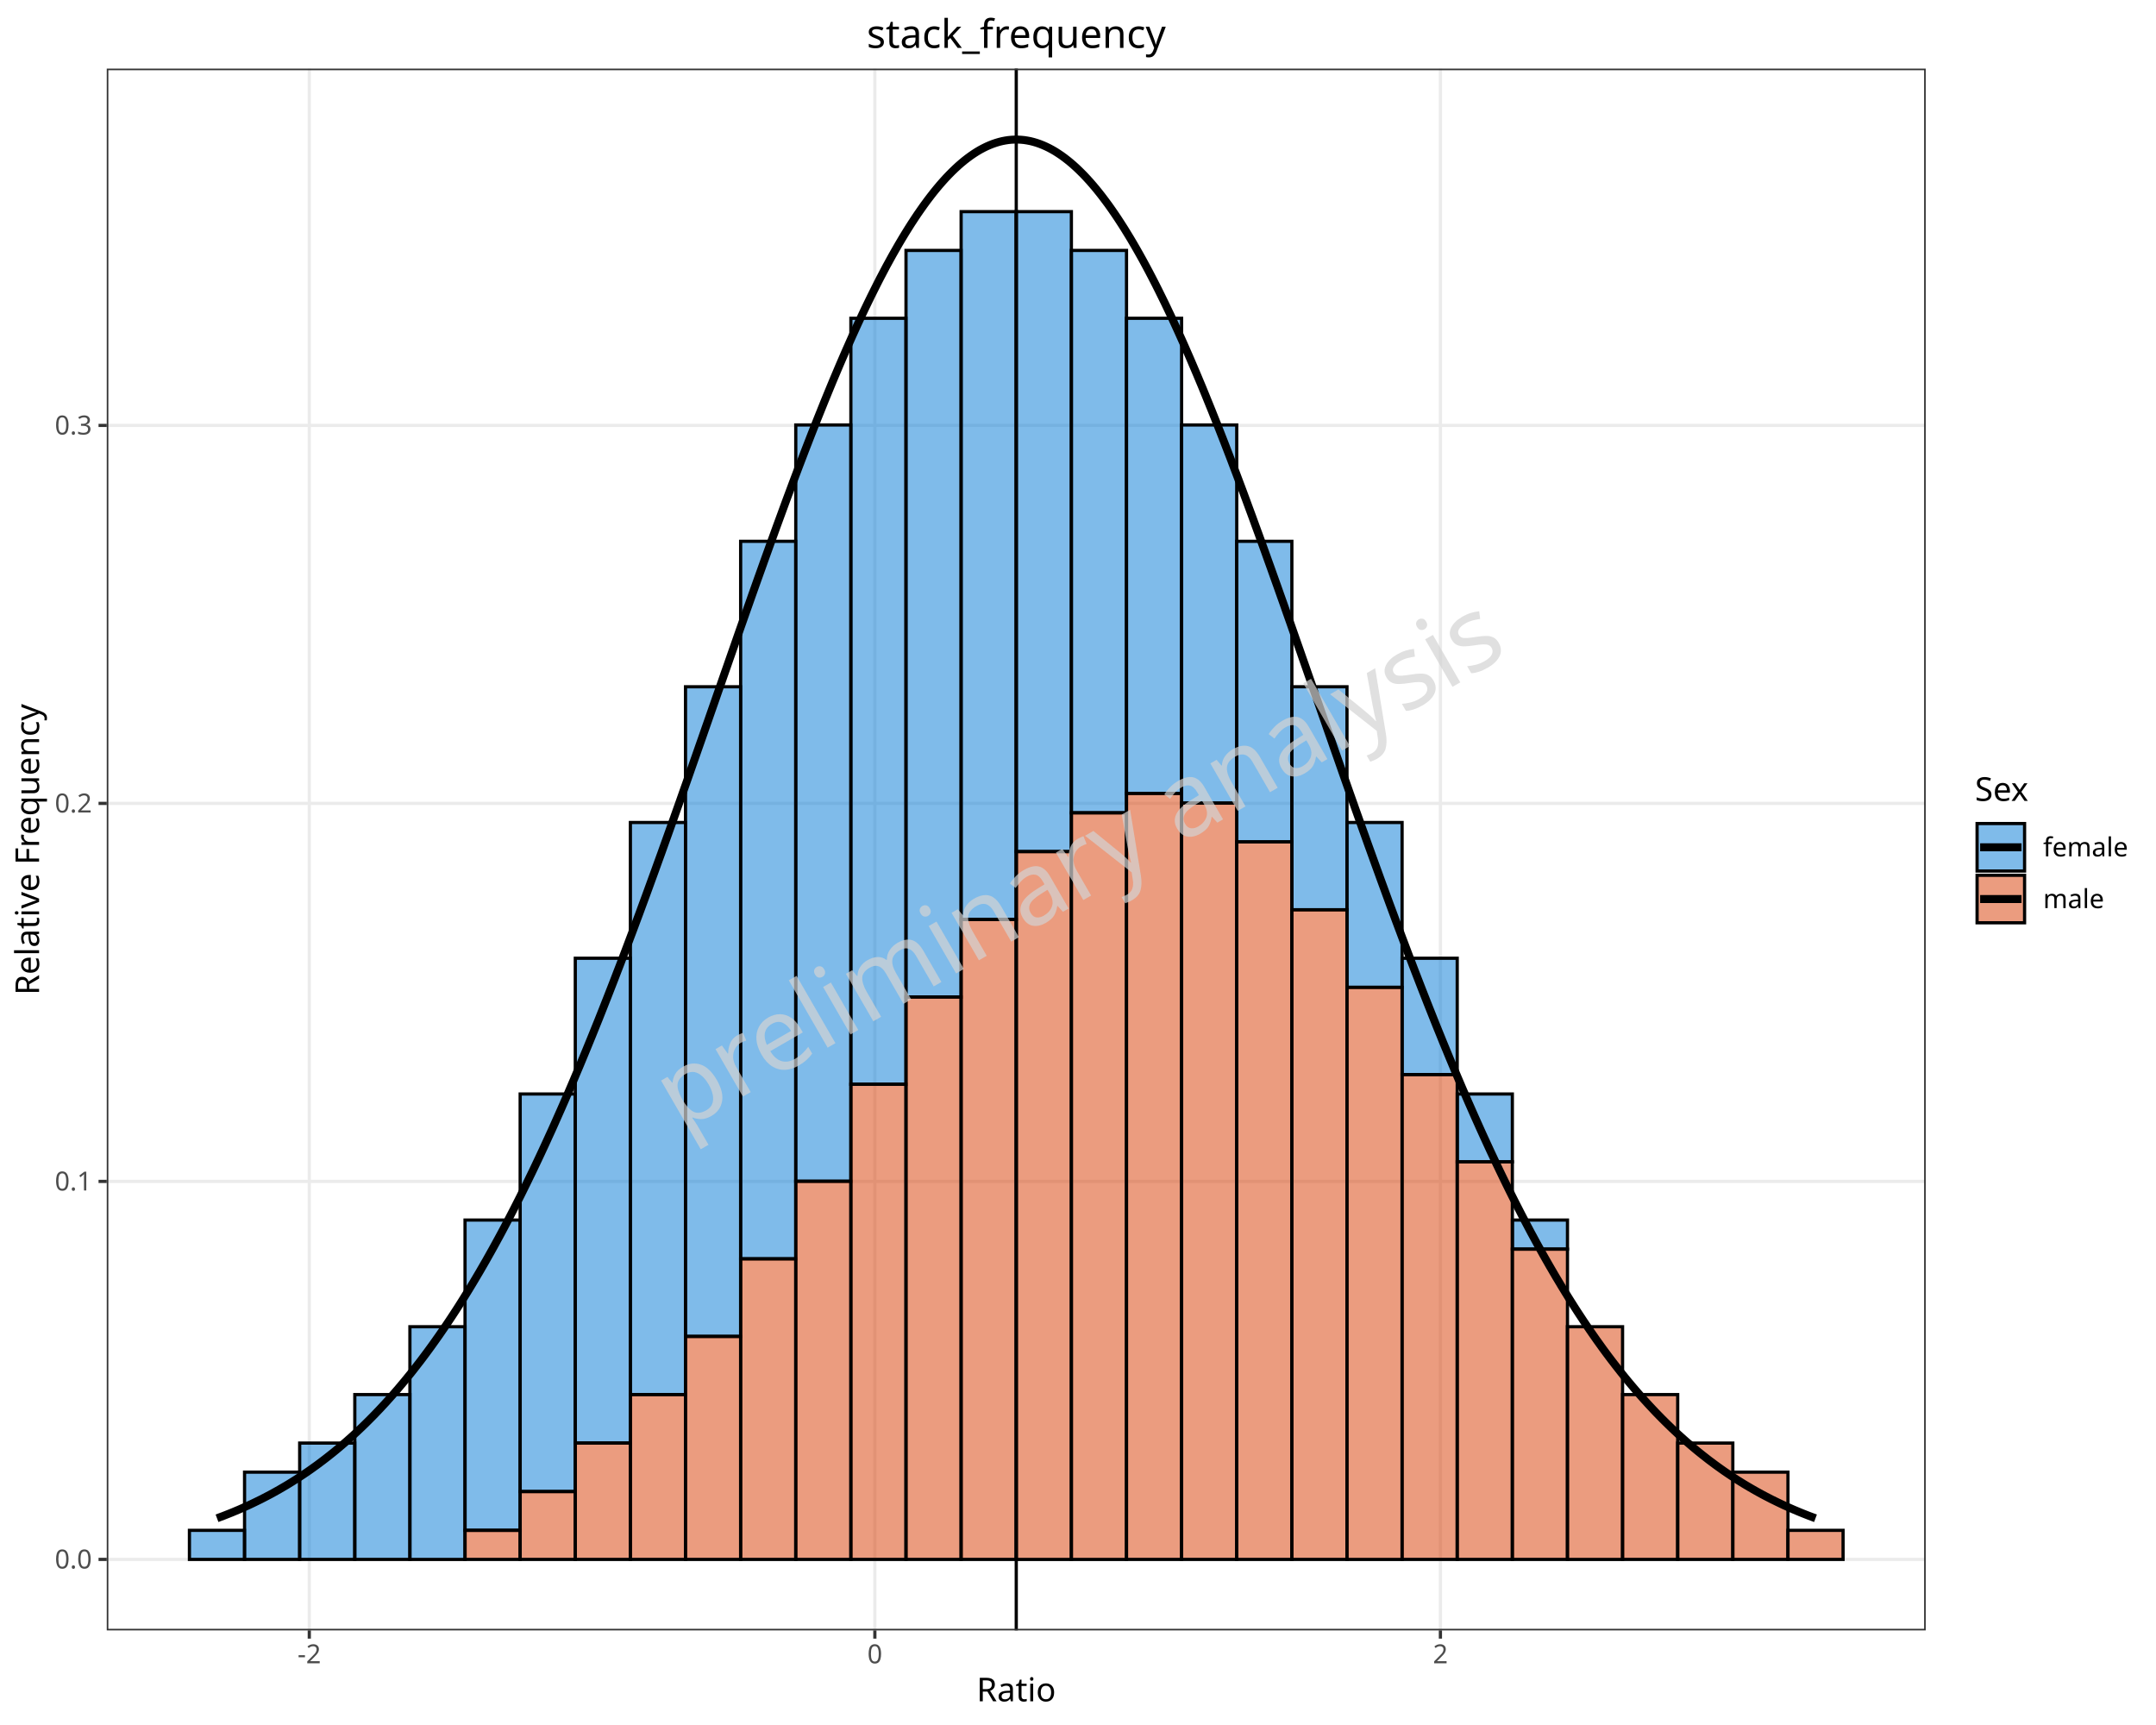
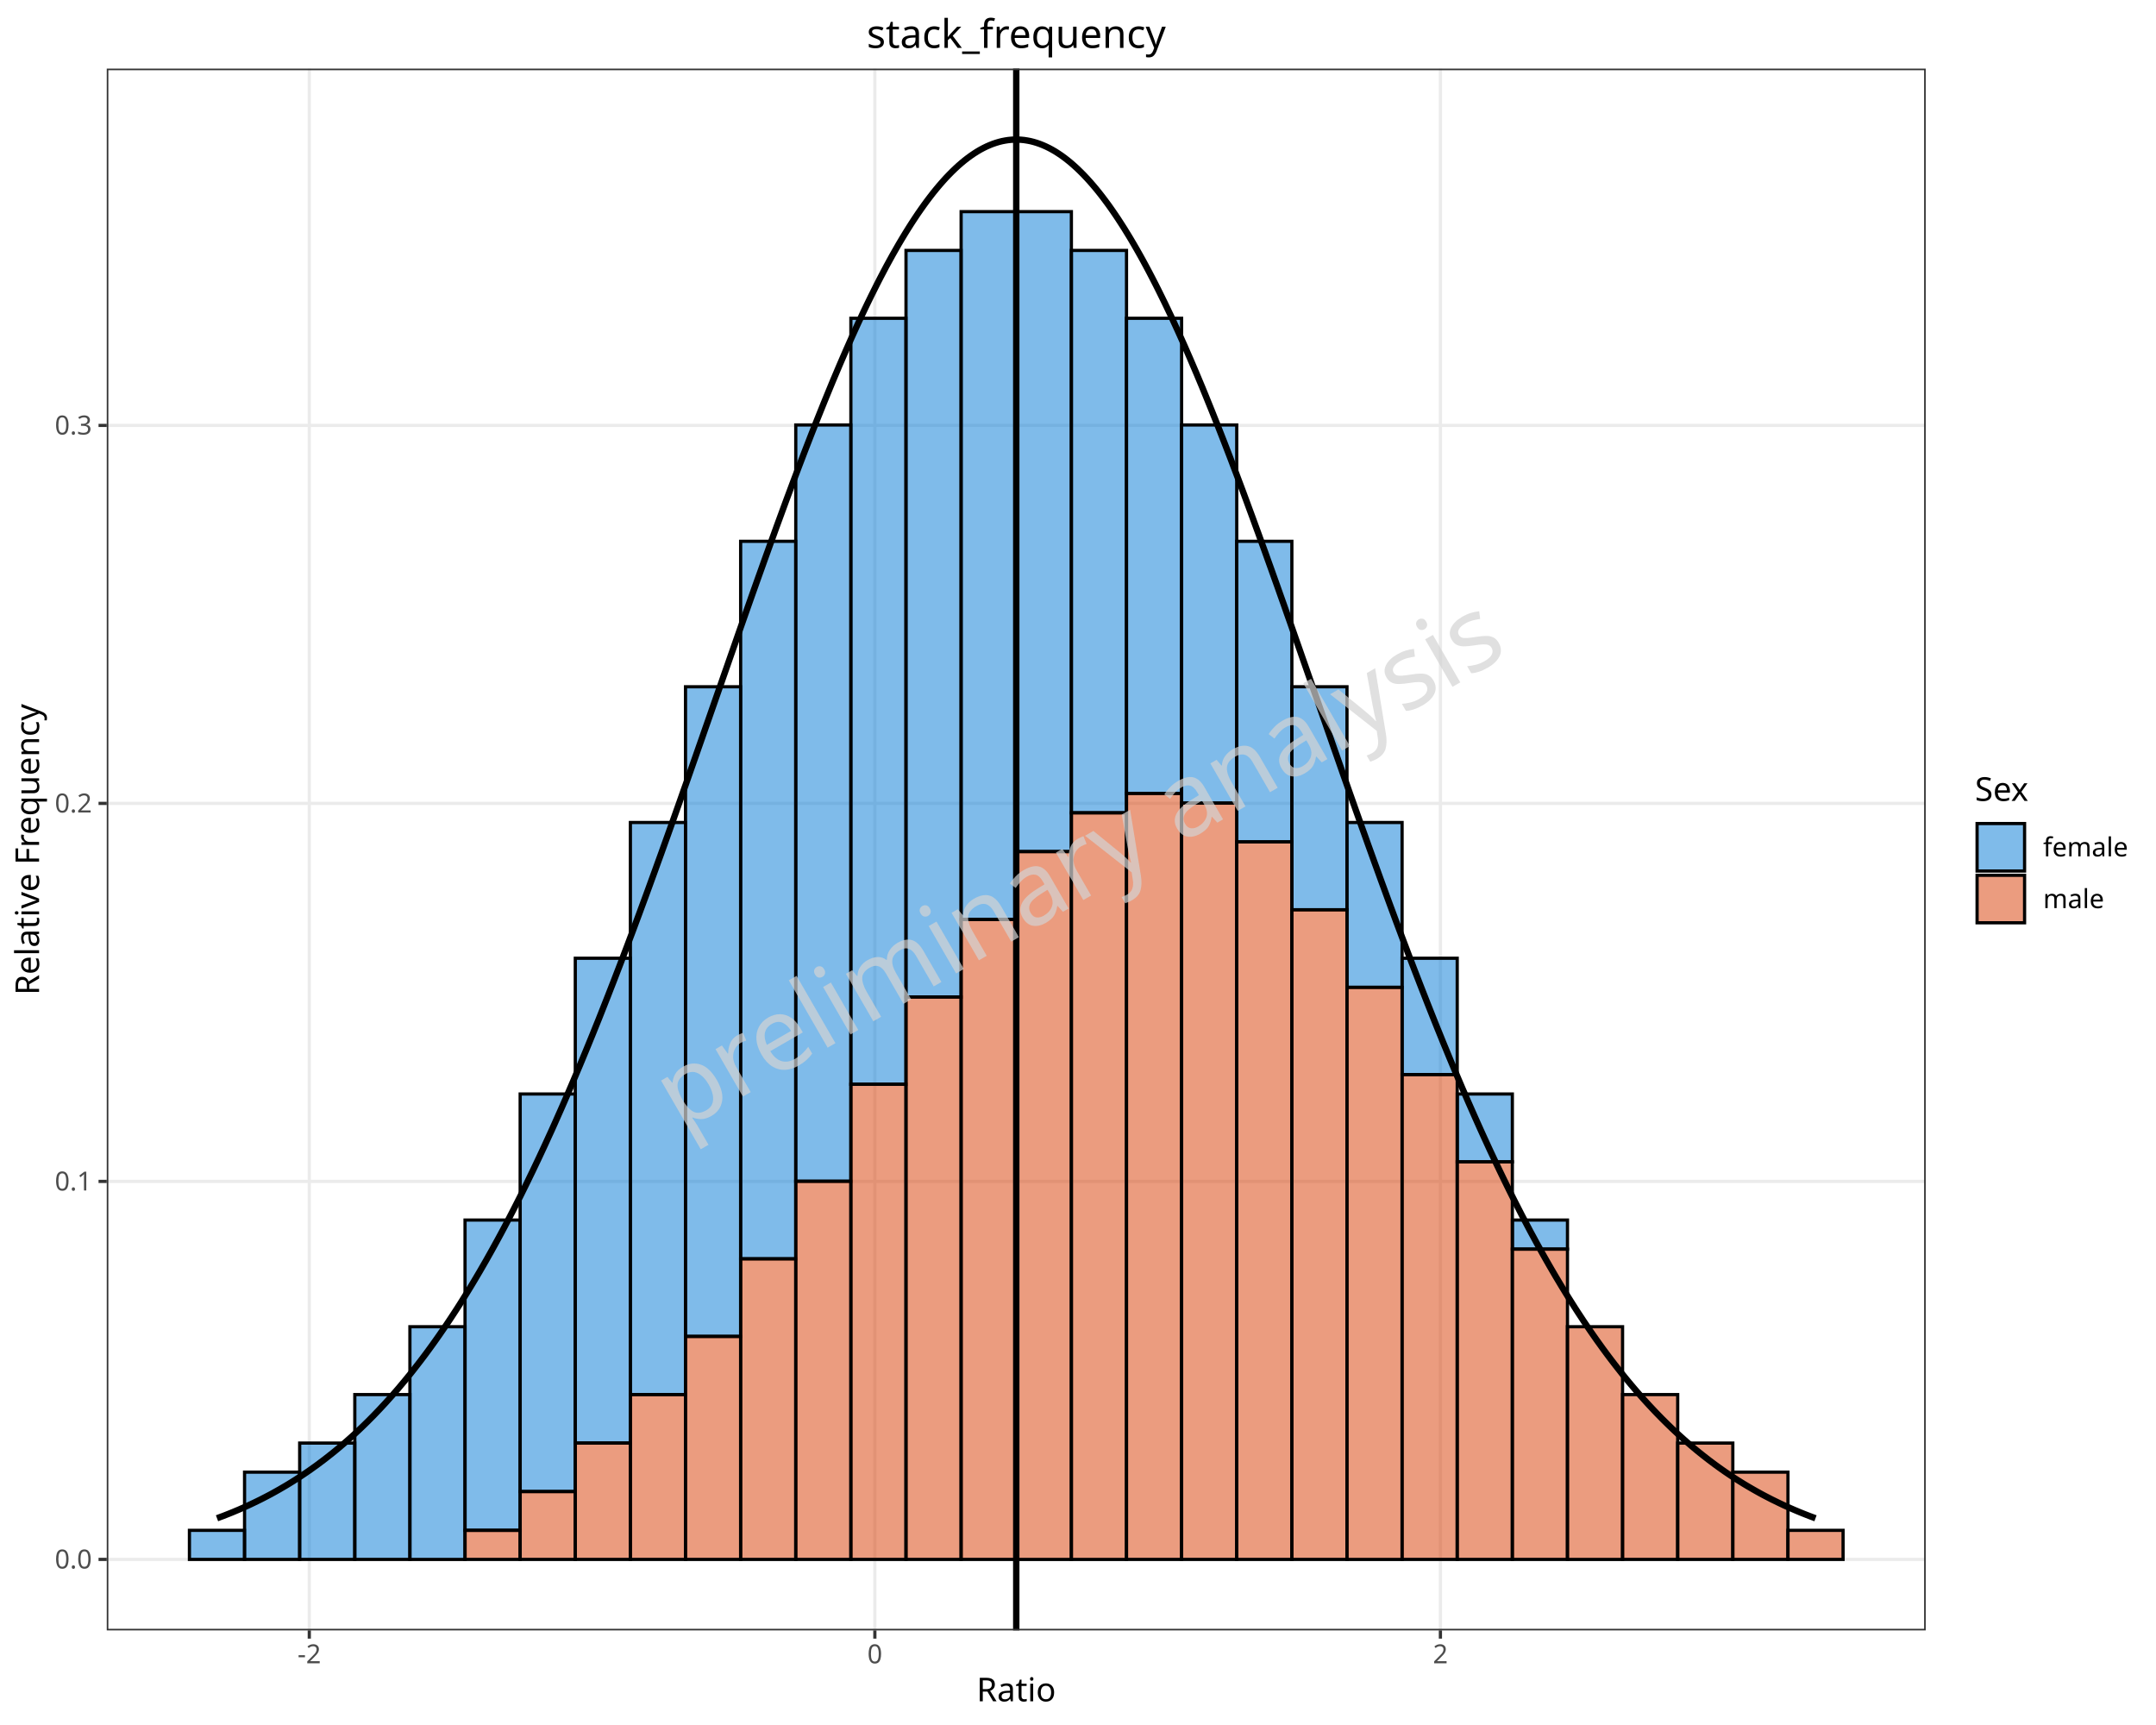
<svg xmlns="http://www.w3.org/2000/svg" class="svglite" data-engine-version="2.0" width="720.00pt" height="576.00pt" viewBox="0 0 720.00 576.00">
  <defs>
    <style type="text/css">
    .svglite line, .svglite polyline, .svglite polygon, .svglite path, .svglite rect, .svglite circle {
      fill: none;
      stroke: #000000;
      stroke-linecap: round;
      stroke-linejoin: round;
      stroke-miterlimit: 10.00;
    }
  </style>
  </defs>
  <rect width="100%" height="100%" style="stroke: none; fill: #FFFFFF;" />
  <defs>
    <clipPath id="cpMC4wMHw3MjAuMDB8MC4wMHw1NzYuMDA=">
      <rect x="0.00" y="0.00" width="720.00" height="576.00" />
    </clipPath>
  </defs>
  <g clip-path="url(#cpMC4wMHw3MjAuMDB8MC4wMHw1NzYuMDA=)">
    <rect x="0" y="0.00" width="720.00" height="576.00" style="stroke-width: 1.07; stroke: #FFFFFF; fill: #FFFFFF;" />
  </g>
  <defs>
    <clipPath id="cpMzUuNjV8NjQzLjEwfDIyLjkwfDU0NC40Mg==">
      <rect x="35.65" y="22.90" width="607.45" height="521.51" />
    </clipPath>
  </defs>
  <g clip-path="url(#cpMzUuNjV8NjQzLjEwfDIyLjkwfDU0NC40Mg==)">
    <rect x="35.65" y="22.90" width="607.45" height="521.51" style="stroke-width: 1.07; stroke: none; fill: #FFFFFF;" />
    <polyline points="35.65,520.71 643.10,520.71 " style="stroke-width: 1.07; stroke: #EBEBEB; stroke-linecap: butt;" />
    <polyline points="35.65,394.49 643.10,394.49 " style="stroke-width: 1.07; stroke: #EBEBEB; stroke-linecap: butt;" />
    <polyline points="35.65,268.27 643.10,268.27 " style="stroke-width: 1.07; stroke: #EBEBEB; stroke-linecap: butt;" />
    <polyline points="35.65,142.05 643.10,142.05 " style="stroke-width: 1.07; stroke: #EBEBEB; stroke-linecap: butt;" />
    <polyline points="103.29,544.42 103.29,22.90 " style="stroke-width: 1.07; stroke: #EBEBEB; stroke-linecap: butt;" />
    <polyline points="292.16,544.42 292.16,22.90 " style="stroke-width: 1.07; stroke: #EBEBEB; stroke-linecap: butt;" />
    <polyline points="481.03,544.42 481.03,22.90 " style="stroke-width: 1.07; stroke: #EBEBEB; stroke-linecap: butt;" />
    <rect x="63.26" y="511.00" width="18.41" height="9.71" style="stroke-width: 1.07; stroke-linecap: butt; stroke-linejoin: miter; fill: #0078D7; fill-opacity: 0.50;" />
    <rect x="81.67" y="491.57" width="18.41" height="29.14" style="stroke-width: 1.07; stroke-linecap: butt; stroke-linejoin: miter; fill: #0078D7; fill-opacity: 0.50;" />
    <rect x="100.08" y="481.86" width="18.41" height="38.85" style="stroke-width: 1.07; stroke-linecap: butt; stroke-linejoin: miter; fill: #0078D7; fill-opacity: 0.50;" />
    <rect x="118.49" y="465.67" width="18.41" height="55.04" style="stroke-width: 1.07; stroke-linecap: butt; stroke-linejoin: miter; fill: #0078D7; fill-opacity: 0.50;" />
    <rect x="136.89" y="443.01" width="18.41" height="77.71" style="stroke-width: 1.07; stroke-linecap: butt; stroke-linejoin: miter; fill: #0078D7; fill-opacity: 0.50;" />
    <rect x="155.30" y="407.39" width="18.41" height="103.61" style="stroke-width: 1.07; stroke-linecap: butt; stroke-linejoin: miter; fill: #0078D7; fill-opacity: 0.50;" />
    <rect x="173.71" y="365.30" width="18.41" height="132.75" style="stroke-width: 1.07; stroke-linecap: butt; stroke-linejoin: miter; fill: #0078D7; fill-opacity: 0.50;" />
    <rect x="192.12" y="319.97" width="18.41" height="161.89" style="stroke-width: 1.07; stroke-linecap: butt; stroke-linejoin: miter; fill: #0078D7; fill-opacity: 0.50;" />
    <rect x="210.52" y="274.64" width="18.41" height="191.03" style="stroke-width: 1.07; stroke-linecap: butt; stroke-linejoin: miter; fill: #0078D7; fill-opacity: 0.50;" />
    <rect x="228.93" y="229.32" width="18.41" height="216.93" style="stroke-width: 1.07; stroke-linecap: butt; stroke-linejoin: miter; fill: #0078D7; fill-opacity: 0.50;" />
    <rect x="247.34" y="180.75" width="18.41" height="239.59" style="stroke-width: 1.07; stroke-linecap: butt; stroke-linejoin: miter; fill: #0078D7; fill-opacity: 0.50;" />
    <rect x="265.75" y="141.90" width="18.41" height="252.54" style="stroke-width: 1.07; stroke-linecap: butt; stroke-linejoin: miter; fill: #0078D7; fill-opacity: 0.50;" />
    <rect x="284.15" y="106.28" width="18.41" height="255.78" style="stroke-width: 1.07; stroke-linecap: butt; stroke-linejoin: miter; fill: #0078D7; fill-opacity: 0.50;" />
    <rect x="302.56" y="83.62" width="18.41" height="249.31" style="stroke-width: 1.07; stroke-linecap: butt; stroke-linejoin: miter; fill: #0078D7; fill-opacity: 0.50;" />
    <rect x="320.97" y="70.67" width="18.41" height="236.36" style="stroke-width: 1.07; stroke-linecap: butt; stroke-linejoin: miter; fill: #0078D7; fill-opacity: 0.50;" />
    <rect x="339.38" y="70.67" width="18.41" height="213.69" style="stroke-width: 1.07; stroke-linecap: butt; stroke-linejoin: miter; fill: #0078D7; fill-opacity: 0.50;" />
    <rect x="357.79" y="83.62" width="18.41" height="187.79" style="stroke-width: 1.07; stroke-linecap: butt; stroke-linejoin: miter; fill: #0078D7; fill-opacity: 0.50;" />
    <rect x="376.19" y="106.28" width="18.41" height="158.65" style="stroke-width: 1.07; stroke-linecap: butt; stroke-linejoin: miter; fill: #0078D7; fill-opacity: 0.50;" />
    <rect x="394.60" y="141.90" width="18.41" height="126.27" style="stroke-width: 1.07; stroke-linecap: butt; stroke-linejoin: miter; fill: #0078D7; fill-opacity: 0.50;" />
    <rect x="413.01" y="180.75" width="18.41" height="100.37" style="stroke-width: 1.07; stroke-linecap: butt; stroke-linejoin: miter; fill: #0078D7; fill-opacity: 0.50;" />
    <rect x="431.42" y="229.32" width="18.41" height="74.47" style="stroke-width: 1.07; stroke-linecap: butt; stroke-linejoin: miter; fill: #0078D7; fill-opacity: 0.50;" />
    <rect x="449.82" y="274.64" width="18.41" height="55.04" style="stroke-width: 1.07; stroke-linecap: butt; stroke-linejoin: miter; fill: #0078D7; fill-opacity: 0.50;" />
    <rect x="468.23" y="319.97" width="18.41" height="38.85" style="stroke-width: 1.07; stroke-linecap: butt; stroke-linejoin: miter; fill: #0078D7; fill-opacity: 0.50;" />
    <rect x="486.64" y="365.30" width="18.41" height="22.66" style="stroke-width: 1.07; stroke-linecap: butt; stroke-linejoin: miter; fill: #0078D7; fill-opacity: 0.50;" />
    <rect x="505.05" y="407.39" width="18.41" height="9.71" style="stroke-width: 1.07; stroke-linecap: butt; stroke-linejoin: miter; fill: #0078D7; fill-opacity: 0.50;" />
    <rect x="523.45" y="443.01" width="18.41" height="0.00" style="stroke-width: 1.07; stroke-linecap: butt; stroke-linejoin: miter; fill: #0078D7; fill-opacity: 0.50;" />
    <rect x="541.86" y="465.67" width="18.41" height="0.00" style="stroke-width: 1.07; stroke-linecap: butt; stroke-linejoin: miter; fill: #0078D7; fill-opacity: 0.50;" />
    <rect x="560.27" y="481.86" width="18.41" height="0.00" style="stroke-width: 1.07; stroke-linecap: butt; stroke-linejoin: miter; fill: #0078D7; fill-opacity: 0.50;" />
    <rect x="578.68" y="491.57" width="18.41" height="0.00" style="stroke-width: 1.07; stroke-linecap: butt; stroke-linejoin: miter; fill: #0078D7; fill-opacity: 0.50;" />
    <rect x="597.09" y="511.00" width="18.41" height="0.00" style="stroke-width: 1.07; stroke-linecap: butt; stroke-linejoin: miter; fill: #0078D7; fill-opacity: 0.50;" />
    <rect x="63.26" y="520.71" width="18.41" height="0.00" style="stroke-width: 1.07; stroke-linecap: butt; stroke-linejoin: miter; fill: #D83B01; fill-opacity: 0.50;" />
    <rect x="81.67" y="520.71" width="18.41" height="0.00" style="stroke-width: 1.07; stroke-linecap: butt; stroke-linejoin: miter; fill: #D83B01; fill-opacity: 0.50;" />
    <rect x="100.08" y="520.71" width="18.41" height="0.00" style="stroke-width: 1.07; stroke-linecap: butt; stroke-linejoin: miter; fill: #D83B01; fill-opacity: 0.50;" />
    <rect x="118.49" y="520.71" width="18.41" height="0.00" style="stroke-width: 1.07; stroke-linecap: butt; stroke-linejoin: miter; fill: #D83B01; fill-opacity: 0.50;" />
    <rect x="136.89" y="520.71" width="18.41" height="0.00" style="stroke-width: 1.07; stroke-linecap: butt; stroke-linejoin: miter; fill: #D83B01; fill-opacity: 0.50;" />
    <rect x="155.30" y="511.00" width="18.41" height="9.71" style="stroke-width: 1.07; stroke-linecap: butt; stroke-linejoin: miter; fill: #D83B01; fill-opacity: 0.50;" />
    <rect x="173.71" y="498.05" width="18.41" height="22.66" style="stroke-width: 1.07; stroke-linecap: butt; stroke-linejoin: miter; fill: #D83B01; fill-opacity: 0.50;" />
    <rect x="192.12" y="481.86" width="18.41" height="38.85" style="stroke-width: 1.07; stroke-linecap: butt; stroke-linejoin: miter; fill: #D83B01; fill-opacity: 0.50;" />
    <rect x="210.52" y="465.67" width="18.41" height="55.04" style="stroke-width: 1.07; stroke-linecap: butt; stroke-linejoin: miter; fill: #D83B01; fill-opacity: 0.50;" />
    <rect x="228.93" y="446.24" width="18.41" height="74.47" style="stroke-width: 1.07; stroke-linecap: butt; stroke-linejoin: miter; fill: #D83B01; fill-opacity: 0.50;" />
    <rect x="247.34" y="420.34" width="18.41" height="100.37" style="stroke-width: 1.07; stroke-linecap: butt; stroke-linejoin: miter; fill: #D83B01; fill-opacity: 0.50;" />
    <rect x="265.75" y="394.44" width="18.41" height="126.27" style="stroke-width: 1.07; stroke-linecap: butt; stroke-linejoin: miter; fill: #D83B01; fill-opacity: 0.50;" />
    <rect x="284.15" y="362.06" width="18.41" height="158.65" style="stroke-width: 1.07; stroke-linecap: butt; stroke-linejoin: miter; fill: #D83B01; fill-opacity: 0.50;" />
    <rect x="302.56" y="332.92" width="18.41" height="187.79" style="stroke-width: 1.07; stroke-linecap: butt; stroke-linejoin: miter; fill: #D83B01; fill-opacity: 0.50;" />
    <rect x="320.97" y="307.02" width="18.41" height="213.69" style="stroke-width: 1.07; stroke-linecap: butt; stroke-linejoin: miter; fill: #D83B01; fill-opacity: 0.50;" />
    <rect x="339.38" y="284.36" width="18.41" height="236.36" style="stroke-width: 1.07; stroke-linecap: butt; stroke-linejoin: miter; fill: #D83B01; fill-opacity: 0.50;" />
    <rect x="357.79" y="271.41" width="18.41" height="249.31" style="stroke-width: 1.07; stroke-linecap: butt; stroke-linejoin: miter; fill: #D83B01; fill-opacity: 0.50;" />
    <rect x="376.19" y="264.93" width="18.41" height="255.78" style="stroke-width: 1.07; stroke-linecap: butt; stroke-linejoin: miter; fill: #D83B01; fill-opacity: 0.50;" />
    <rect x="394.60" y="268.17" width="18.41" height="252.54" style="stroke-width: 1.07; stroke-linecap: butt; stroke-linejoin: miter; fill: #D83B01; fill-opacity: 0.50;" />
    <rect x="413.01" y="281.12" width="18.41" height="239.59" style="stroke-width: 1.07; stroke-linecap: butt; stroke-linejoin: miter; fill: #D83B01; fill-opacity: 0.50;" />
    <rect x="431.42" y="303.78" width="18.41" height="216.93" style="stroke-width: 1.07; stroke-linecap: butt; stroke-linejoin: miter; fill: #D83B01; fill-opacity: 0.50;" />
    <rect x="449.82" y="329.69" width="18.41" height="191.03" style="stroke-width: 1.07; stroke-linecap: butt; stroke-linejoin: miter; fill: #D83B01; fill-opacity: 0.50;" />
    <rect x="468.23" y="358.82" width="18.41" height="161.89" style="stroke-width: 1.07; stroke-linecap: butt; stroke-linejoin: miter; fill: #D83B01; fill-opacity: 0.50;" />
    <rect x="486.64" y="387.96" width="18.41" height="132.75" style="stroke-width: 1.07; stroke-linecap: butt; stroke-linejoin: miter; fill: #D83B01; fill-opacity: 0.50;" />
    <rect x="505.05" y="417.10" width="18.41" height="103.61" style="stroke-width: 1.07; stroke-linecap: butt; stroke-linejoin: miter; fill: #D83B01; fill-opacity: 0.50;" />
    <rect x="523.45" y="443.01" width="18.41" height="77.71" style="stroke-width: 1.07; stroke-linecap: butt; stroke-linejoin: miter; fill: #D83B01; fill-opacity: 0.50;" />
    <rect x="541.86" y="465.67" width="18.41" height="55.04" style="stroke-width: 1.07; stroke-linecap: butt; stroke-linejoin: miter; fill: #D83B01; fill-opacity: 0.50;" />
    <rect x="560.27" y="481.86" width="18.41" height="38.85" style="stroke-width: 1.07; stroke-linecap: butt; stroke-linejoin: miter; fill: #D83B01; fill-opacity: 0.50;" />
    <rect x="578.68" y="491.57" width="18.41" height="29.14" style="stroke-width: 1.07; stroke-linecap: butt; stroke-linejoin: miter; fill: #D83B01; fill-opacity: 0.50;" />
    <rect x="597.09" y="511.00" width="18.41" height="9.71" style="stroke-width: 1.07; stroke-linecap: butt; stroke-linejoin: miter; fill: #D83B01; fill-opacity: 0.50;" />
-     <polyline points="72.47,506.97 73.51,506.58 74.56,506.19 75.60,505.78 76.64,505.37 77.69,504.95 78.73,504.51 79.78,504.07 80.82,503.61 81.87,503.15 82.91,502.68 83.96,502.19 85.00,501.69 86.05,501.18 87.09,500.67 88.14,500.13 89.18,499.59 90.23,499.04 91.27,498.47 92.31,497.89 93.36,497.30 94.40,496.69 95.45,496.08 96.49,495.45 97.54,494.80 98.58,494.15 99.63,493.47 100.67,492.79 101.72,492.09 102.76,491.38 103.81,490.65 104.85,489.90 105.90,489.15 106.94,488.37 107.98,487.59 109.03,486.78 110.07,485.96 111.12,485.13 112.16,484.28 113.21,483.41 114.25,482.52 115.30,481.62 116.34,480.70 117.39,479.77 118.43,478.82 119.48,477.85 120.52,476.86 121.57,475.85 122.61,474.83 123.65,473.79 124.70,472.73 125.74,471.65 126.79,470.55 127.83,469.43 128.88,468.30 129.92,467.14 130.97,465.97 132.01,464.77 133.06,463.56 134.10,462.32 135.15,461.07 136.19,459.79 137.24,458.50 138.28,457.18 139.32,455.84 140.37,454.49 141.41,453.11 142.46,451.71 143.50,450.29 144.55,448.84 145.59,447.38 146.64,445.89 147.68,444.38 148.73,442.85 149.77,441.30 150.82,439.72 151.86,438.13 152.91,436.51 153.95,434.87 154.99,433.20 156.04,431.52 157.08,429.81 158.13,428.07 159.17,426.32 160.22,424.54 161.26,422.74 162.31,420.92 163.35,419.07 164.40,417.20 165.44,415.31 166.49,413.39 167.53,411.46 168.58,409.49 169.62,407.51 170.66,405.50 171.71,403.47 172.75,401.42 173.80,399.35 174.84,397.25 175.89,395.13 176.93,392.98 177.98,390.82 179.02,388.63 180.07,386.42 181.11,384.19 182.16,381.93 183.20,379.65 184.25,377.36 185.29,375.04 186.33,372.69 187.38,370.33 188.42,367.95 189.47,365.54 190.51,363.12 191.56,360.67 192.60,358.20 193.65,355.72 194.69,353.21 195.74,350.68 196.78,348.14 197.83,345.57 198.87,342.99 199.92,340.39 200.96,337.77 202.00,335.13 203.05,332.47 204.09,329.80 205.14,327.11 206.18,324.40 207.23,321.68 208.27,318.94 209.32,316.18 210.36,313.41 211.41,310.63 212.45,307.83 213.50,305.02 214.54,302.19 215.59,299.35 216.63,296.50 217.67,293.64 218.72,290.76 219.76,287.87 220.81,284.98 221.85,282.07 222.90,279.15 223.94,276.23 224.99,273.29 226.03,270.35 227.08,267.40 228.12,264.44 229.17,261.48 230.21,258.51 231.25,255.53 232.30,252.55 233.34,249.57 234.39,246.58 235.43,243.59 236.48,240.60 237.52,237.61 238.57,234.61 239.61,231.62 240.66,228.62 241.70,225.63 242.75,222.64 243.79,219.65 244.84,216.66 245.88,213.68 246.92,210.70 247.97,207.72 249.01,204.76 250.06,201.79 251.10,198.84 252.15,195.89 253.19,192.96 254.24,190.03 255.28,187.11 256.33,184.20 257.37,181.30 258.42,178.42 259.46,175.55 260.51,172.69 261.55,169.85 262.59,167.02 263.64,164.21 264.68,161.41 265.73,158.64 266.77,155.88 267.82,153.13 268.86,150.41 269.91,147.71 270.95,145.03 272.00,142.37 273.04,139.74 274.09,137.13 275.13,134.54 276.18,131.97 277.22,129.43 278.26,126.92 279.31,124.44 280.35,121.98 281.40,119.55 282.44,117.15 283.49,114.78 284.53,112.44 285.58,110.13 286.62,107.85 287.67,105.60 288.71,103.39 289.76,101.21 290.80,99.07 291.85,96.96 292.89,94.89 293.93,92.85 294.98,90.85 296.02,88.88 297.07,86.96 298.11,85.07 299.16,83.23 300.20,81.42 301.25,79.65 302.29,77.93 303.34,76.24 304.38,74.60 305.43,73.00 306.47,71.44 307.52,69.93 308.56,68.46 309.60,67.04 310.65,65.66 311.69,64.32 312.74,63.03 313.78,61.79 314.83,60.59 315.87,59.44 316.92,58.34 317.96,57.29 319.01,56.28 320.05,55.32 321.10,54.41 322.14,53.55 323.19,52.74 324.23,51.98 325.27,51.27 326.32,50.60 327.36,49.99 328.41,49.43 329.45,48.92 330.50,48.46 331.54,48.05 332.59,47.69 333.63,47.38 334.68,47.12 335.72,46.92 336.77,46.76 337.81,46.66 338.86,46.61 339.90,46.61 340.94,46.66 341.99,46.76 343.03,46.92 344.08,47.12 345.12,47.38 346.17,47.69 347.21,48.05 348.26,48.46 349.30,48.92 350.35,49.43 351.39,49.99 352.44,50.60 353.48,51.27 354.53,51.98 355.57,52.74 356.61,53.55 357.66,54.41 358.70,55.32 359.75,56.28 360.79,57.29 361.84,58.34 362.88,59.44 363.93,60.59 364.97,61.79 366.02,63.03 367.06,64.32 368.11,65.66 369.15,67.04 370.20,68.46 371.24,69.93 372.28,71.44 373.33,73.00 374.37,74.60 375.42,76.24 376.46,77.93 377.51,79.65 378.55,81.42 379.60,83.23 380.64,85.07 381.69,86.96 382.73,88.88 383.78,90.85 384.82,92.85 385.87,94.89 386.91,96.96 387.95,99.07 389.00,101.21 390.04,103.39 391.09,105.60 392.13,107.85 393.18,110.13 394.22,112.44 395.27,114.78 396.31,117.15 397.36,119.55 398.40,121.98 399.45,124.44 400.49,126.92 401.54,129.43 402.58,131.97 403.62,134.54 404.67,137.13 405.71,139.74 406.76,142.37 407.80,145.03 408.85,147.71 409.89,150.41 410.94,153.13 411.98,155.88 413.03,158.64 414.07,161.41 415.12,164.21 416.16,167.02 417.20,169.85 418.25,172.69 419.29,175.55 420.34,178.42 421.38,181.30 422.43,184.20 423.47,187.11 424.52,190.03 425.56,192.96 426.61,195.89 427.65,198.84 428.70,201.79 429.74,204.76 430.79,207.72 431.83,210.70 432.87,213.68 433.92,216.66 434.96,219.65 436.01,222.64 437.05,225.63 438.10,228.62 439.14,231.62 440.19,234.61 441.23,237.61 442.28,240.60 443.32,243.59 444.37,246.58 445.41,249.57 446.46,252.55 447.50,255.53 448.54,258.51 449.59,261.48 450.63,264.44 451.68,267.40 452.72,270.35 453.77,273.29 454.81,276.23 455.86,279.15 456.90,282.07 457.95,284.98 458.99,287.87 460.04,290.76 461.08,293.64 462.13,296.50 463.17,299.35 464.21,302.19 465.26,305.02 466.30,307.83 467.35,310.63 468.39,313.41 469.44,316.18 470.48,318.94 471.53,321.68 472.57,324.40 473.62,327.11 474.66,329.80 475.71,332.47 476.75,335.13 477.80,337.77 478.84,340.39 479.88,342.99 480.93,345.57 481.97,348.14 483.02,350.68 484.06,353.21 485.11,355.72 486.15,358.20 487.20,360.67 488.24,363.12 489.29,365.54 490.33,367.95 491.38,370.33 492.42,372.69 493.47,375.04 494.51,377.36 495.55,379.65 496.60,381.93 497.64,384.19 498.69,386.42 499.73,388.63 500.78,390.82 501.82,392.98 502.87,395.13 503.91,397.25 504.96,399.35 506.00,401.42 507.05,403.47 508.09,405.50 509.14,407.51 510.18,409.49 511.22,411.46 512.27,413.39 513.31,415.31 514.36,417.20 515.40,419.07 516.45,420.92 517.49,422.74 518.54,424.54 519.58,426.32 520.63,428.07 521.67,429.81 522.72,431.52 523.76,433.20 524.81,434.87 525.85,436.51 526.89,438.13 527.94,439.72 528.98,441.30 530.03,442.85 531.07,444.38 532.12,445.89 533.16,447.38 534.21,448.84 535.25,450.29 536.30,451.71 537.34,453.11 538.39,454.49 539.43,455.84 540.48,457.18 541.52,458.50 542.56,459.79 543.61,461.07 544.65,462.32 545.70,463.56 546.74,464.77 547.79,465.97 548.83,467.14 549.88,468.30 550.92,469.43 551.97,470.55 553.01,471.65 554.06,472.73 555.10,473.79 556.15,474.83 557.19,475.85 558.23,476.86 559.28,477.85 560.32,478.82 561.37,479.77 562.41,480.70 563.46,481.62 564.50,482.52 565.55,483.41 566.59,484.28 567.64,485.13 568.68,485.96 569.73,486.78 570.77,487.59 571.82,488.37 572.86,489.15 573.90,489.90 574.95,490.65 575.99,491.38 577.04,492.09 578.08,492.79 579.13,493.47 580.17,494.15 581.22,494.80 582.26,495.45 583.31,496.08 584.35,496.69 585.40,497.30 586.44,497.89 587.48,498.47 588.53,499.04 589.57,499.59 590.62,500.13 591.66,500.67 592.71,501.18 593.75,501.69 594.80,502.19 595.84,502.68 596.89,503.15 597.93,503.61 598.98,504.07 600.02,504.51 601.07,504.95 602.11,505.37 603.15,505.78 604.20,506.19 605.24,506.58 606.29,506.97 " style="stroke-width: 2.67; stroke-linecap: butt;" />
-     <line x1="339.38" y1="544.42" x2="339.38" y2="22.90" style="stroke-width: 1.07; stroke-linecap: butt;" />
+     <polyline points="72.47,506.97 73.51,506.58 74.56,506.19 75.60,505.78 76.64,505.37 77.69,504.95 78.73,504.51 79.78,504.07 80.82,503.61 81.87,503.15 82.91,502.68 83.96,502.19 85.00,501.69 86.05,501.18 87.09,500.67 88.14,500.13 89.18,499.59 90.23,499.04 91.27,498.47 92.31,497.89 93.36,497.30 94.40,496.69 95.45,496.08 96.49,495.45 97.54,494.80 98.58,494.15 99.63,493.47 100.67,492.79 101.72,492.09 102.76,491.38 103.81,490.65 104.85,489.90 105.90,489.15 106.94,488.37 107.98,487.59 109.03,486.78 110.07,485.96 111.12,485.13 112.16,484.28 113.21,483.41 114.25,482.52 115.30,481.62 116.34,480.70 117.39,479.77 118.43,478.82 119.48,477.85 120.52,476.86 121.57,475.85 122.61,474.83 123.65,473.79 124.70,472.73 125.74,471.65 126.79,470.55 127.83,469.43 128.88,468.30 129.92,467.14 130.97,465.97 132.01,464.77 133.06,463.56 134.10,462.32 135.15,461.07 136.19,459.79 137.24,458.50 138.28,457.18 139.32,455.84 140.37,454.49 141.41,453.11 142.46,451.71 143.50,450.29 144.55,448.84 145.59,447.38 146.64,445.89 147.68,444.38 148.73,442.85 149.77,441.30 150.82,439.72 151.86,438.13 152.91,436.51 153.95,434.87 154.99,433.20 156.04,431.52 157.08,429.81 158.13,428.07 159.17,426.32 160.22,424.54 161.26,422.74 162.31,420.92 163.35,419.07 164.40,417.20 165.44,415.31 166.49,413.39 167.53,411.46 168.58,409.49 169.62,407.51 170.66,405.50 171.71,403.47 172.75,401.42 173.80,399.35 174.84,397.25 175.89,395.13 176.93,392.98 177.98,390.82 179.02,388.63 180.07,386.42 181.11,384.19 182.16,381.93 183.20,379.65 184.25,377.36 185.29,375.04 186.33,372.69 187.38,370.33 188.42,367.95 189.47,365.54 190.51,363.12 191.56,360.67 192.60,358.20 193.65,355.72 194.69,353.21 195.74,350.68 196.78,348.14 197.83,345.57 198.87,342.99 199.92,340.39 200.96,337.77 202.00,335.13 203.05,332.47 204.09,329.80 205.14,327.11 206.18,324.40 207.23,321.68 208.27,318.94 209.32,316.18 210.36,313.41 211.41,310.63 212.45,307.83 213.50,305.02 214.54,302.19 215.59,299.35 216.63,296.50 217.67,293.64 218.72,290.76 219.76,287.87 220.81,284.98 221.85,282.07 222.90,279.15 223.94,276.23 224.99,273.29 226.03,270.35 227.08,267.40 228.12,264.44 229.17,261.48 230.21,258.51 231.25,255.53 232.30,252.55 233.34,249.57 234.39,246.58 235.43,243.59 236.48,240.60 237.52,237.61 238.57,234.61 239.61,231.62 240.66,228.62 241.70,225.63 242.75,222.64 243.79,219.65 244.84,216.66 245.88,213.68 246.92,210.70 247.97,207.72 249.01,204.76 250.06,201.79 251.10,198.84 252.15,195.89 253.19,192.96 254.24,190.03 255.28,187.11 256.33,184.20 257.37,181.30 258.42,178.42 259.46,175.55 260.51,172.69 261.55,169.85 262.59,167.02 263.64,164.21 264.68,161.41 265.73,158.64 266.77,155.88 267.82,153.13 268.86,150.41 269.91,147.71 270.95,145.03 272.00,142.37 273.04,139.74 274.09,137.13 275.13,134.54 276.18,131.97 277.22,129.43 278.26,126.92 279.31,124.44 280.35,121.98 281.40,119.55 282.44,117.15 283.49,114.78 284.53,112.44 285.58,110.13 286.62,107.85 287.67,105.60 288.71,103.39 289.76,101.21 290.80,99.07 291.85,96.96 292.89,94.89 293.93,92.85 294.98,90.85 296.02,88.88 297.07,86.96 298.11,85.07 299.16,83.23 300.20,81.42 301.25,79.65 302.29,77.93 303.34,76.24 304.38,74.60 305.43,73.00 306.47,71.44 307.52,69.93 308.56,68.46 309.60,67.04 310.65,65.66 311.69,64.32 312.74,63.03 313.78,61.79 314.83,60.59 315.87,59.44 316.92,58.34 317.96,57.29 319.01,56.28 320.05,55.32 321.10,54.41 322.14,53.55 323.19,52.74 324.23,51.98 325.27,51.27 326.32,50.60 327.36,49.99 328.41,49.43 329.45,48.92 330.50,48.46 331.54,48.05 332.59,47.69 333.63,47.38 334.68,47.12 335.72,46.92 336.77,46.76 337.81,46.66 338.86,46.61 339.90,46.61 340.94,46.66 341.99,46.76 343.03,46.92 344.08,47.12 345.12,47.38 346.17,47.69 347.21,48.05 348.26,48.46 349.30,48.92 350.35,49.43 351.39,49.99 352.44,50.60 353.48,51.27 354.53,51.98 355.57,52.74 356.61,53.55 357.66,54.41 358.70,55.32 359.75,56.28 360.79,57.29 361.84,58.34 362.88,59.44 363.93,60.59 364.97,61.79 366.02,63.03 367.06,64.32 368.11,65.66 369.15,67.04 370.20,68.46 371.24,69.93 372.28,71.44 373.33,73.00 374.37,74.60 375.42,76.24 376.46,77.93 377.51,79.65 378.55,81.42 379.60,83.23 380.64,85.07 381.69,86.96 382.73,88.88 383.78,90.85 384.82,92.85 385.87,94.89 386.91,96.96 387.95,99.07 389.00,101.21 390.04,103.39 391.09,105.60 392.13,107.85 393.18,110.13 394.22,112.44 395.27,114.78 396.31,117.15 397.36,119.55 398.40,121.98 399.45,124.44 400.49,126.92 401.54,129.43 402.58,131.97 403.62,134.54 404.67,137.13 405.71,139.74 406.76,142.37 407.80,145.03 408.85,147.71 409.89,150.41 410.94,153.13 411.98,155.88 413.03,158.64 414.07,161.41 415.12,164.21 416.16,167.02 417.20,169.85 418.25,172.69 419.29,175.55 420.34,178.42 421.38,181.30 422.43,184.20 423.47,187.11 424.52,190.03 425.56,192.96 426.61,195.89 427.65,198.84 428.70,201.79 429.74,204.76 430.79,207.72 431.83,210.70 432.87,213.68 433.92,216.66 434.96,219.65 436.01,222.64 437.05,225.63 438.10,228.62 439.14,231.62 440.19,234.61 441.23,237.61 442.28,240.60 443.32,243.59 444.37,246.58 445.41,249.57 446.46,252.55 447.50,255.53 448.54,258.51 449.59,261.48 450.63,264.44 451.68,267.40 452.72,270.35 453.77,273.29 454.81,276.23 455.86,279.15 456.90,282.07 457.95,284.98 458.99,287.87 460.04,290.76 461.08,293.64 462.13,296.50 463.17,299.35 464.21,302.19 465.26,305.02 466.30,307.83 467.35,310.63 468.39,313.41 469.44,316.18 470.48,318.94 471.53,321.68 472.57,324.40 473.62,327.11 474.66,329.80 475.71,332.47 476.75,335.13 477.80,337.77 478.84,340.39 479.88,342.99 480.93,345.57 481.97,348.14 483.02,350.68 484.06,353.21 485.11,355.72 486.15,358.20 487.20,360.67 488.24,363.12 489.29,365.54 490.33,367.95 491.38,370.33 492.42,372.69 493.47,375.04 494.51,377.36 495.55,379.65 496.60,381.93 497.64,384.19 498.69,386.42 499.73,388.63 500.78,390.82 501.82,392.98 502.87,395.13 503.91,397.25 504.96,399.35 506.00,401.42 507.05,403.47 508.09,405.50 509.14,407.51 510.18,409.49 511.22,411.46 512.27,413.39 513.31,415.31 514.36,417.20 515.40,419.07 516.45,420.92 517.49,422.74 518.54,424.54 519.58,426.32 520.63,428.07 521.67,429.81 522.72,431.52 523.76,433.20 524.81,434.87 525.85,436.51 526.89,438.13 527.94,439.72 528.98,441.30 530.03,442.85 531.07,444.38 532.12,445.89 533.16,447.38 534.21,448.84 535.25,450.29 536.30,451.71 537.34,453.11 538.39,454.49 539.43,455.84 540.48,457.18 541.52,458.50 542.56,459.79 543.61,461.07 544.65,462.32 545.70,463.56 546.74,464.77 547.79,465.97 548.83,467.14 549.88,468.30 550.92,469.43 551.97,470.55 553.01,471.65 554.06,472.73 555.10,473.79 556.15,474.83 557.19,475.85 558.23,476.86 559.28,477.85 560.32,478.82 561.37,479.77 562.41,480.70 563.46,481.62 564.50,482.52 565.55,483.41 566.59,484.28 567.64,485.13 568.68,485.96 569.73,486.78 570.77,487.59 571.82,488.37 572.86,489.15 573.90,489.90 574.95,490.65 575.99,491.38 577.04,492.09 578.08,492.79 579.13,493.47 580.17,494.15 581.22,494.80 582.26,495.45 583.31,496.08 584.35,496.69 585.40,497.30 586.44,497.89 587.48,498.47 588.53,499.04 589.57,499.59 590.62,500.13 591.66,500.67 592.71,501.18 593.75,501.69 594.80,502.19 595.84,502.68 596.89,503.15 597.93,503.61 598.98,504.07 600.02,504.51 601.07,504.95 602.11,505.37 603.15,505.78 604.20,506.19 605.24,506.58 606.29,506.97 " style="stroke-width: 2.13; stroke-linecap: butt;" />
+     <line x1="339.38" y1="544.42" x2="339.38" y2="22.90" style="stroke-width: 2.13; stroke-linecap: butt;" />
    <rect x="35.65" y="22.90" width="607.45" height="521.51" style="stroke-width: 1.07; stroke: #333333;" />
  </g>
  <g clip-path="url(#cpMC4wMHw3MjAuMDB8MC4wMHw1NzYuMDA=)">
    <text x="30.72" y="523.74" text-anchor="end" style="font-size: 8.80px; fill: #4D4D4D; font-family: sans;" textLength="12.23px" lengthAdjust="spacingAndGlyphs">0.0</text>
    <text x="30.72" y="397.52" text-anchor="end" style="font-size: 8.80px; fill: #4D4D4D; font-family: sans;" textLength="12.23px" lengthAdjust="spacingAndGlyphs">0.1</text>
    <text x="30.72" y="271.30" text-anchor="end" style="font-size: 8.80px; fill: #4D4D4D; font-family: sans;" textLength="12.23px" lengthAdjust="spacingAndGlyphs">0.2</text>
    <text x="30.72" y="145.08" text-anchor="end" style="font-size: 8.80px; fill: #4D4D4D; font-family: sans;" textLength="12.23px" lengthAdjust="spacingAndGlyphs">0.3</text>
    <polyline points="32.91,520.71 35.65,520.71 " style="stroke-width: 1.07; stroke: #333333; stroke-linecap: butt;" />
    <polyline points="32.91,394.49 35.65,394.49 " style="stroke-width: 1.07; stroke: #333333; stroke-linecap: butt;" />
    <polyline points="32.91,268.27 35.65,268.27 " style="stroke-width: 1.07; stroke: #333333; stroke-linecap: butt;" />
    <polyline points="32.91,142.05 35.65,142.05 " style="stroke-width: 1.07; stroke: #333333; stroke-linecap: butt;" />
    <polyline points="103.29,547.16 103.29,544.42 " style="stroke-width: 1.07; stroke: #333333; stroke-linecap: butt;" />
    <polyline points="292.16,547.16 292.16,544.42 " style="stroke-width: 1.07; stroke: #333333; stroke-linecap: butt;" />
    <polyline points="481.03,547.16 481.03,544.42 " style="stroke-width: 1.07; stroke: #333333; stroke-linecap: butt;" />
    <text x="103.29" y="555.40" text-anchor="middle" style="font-size: 8.80px; fill: #4D4D4D; font-family: sans;" textLength="7.82px" lengthAdjust="spacingAndGlyphs">-2</text>
    <text x="292.16" y="555.40" text-anchor="middle" style="font-size: 8.80px; fill: #4D4D4D; font-family: sans;" textLength="4.89px" lengthAdjust="spacingAndGlyphs">0</text>
    <text x="481.03" y="555.40" text-anchor="middle" style="font-size: 8.80px; fill: #4D4D4D; font-family: sans;" textLength="4.89px" lengthAdjust="spacingAndGlyphs">2</text>
    <text x="339.38" y="568.10" text-anchor="middle" style="font-size: 11.00px; font-family: sans;" textLength="25.68px" lengthAdjust="spacingAndGlyphs">Ratio</text>
    <text transform="translate(13.05,283.66) rotate(-90)" text-anchor="middle" style="font-size: 11.00px; font-family: sans;" textLength="94.78px" lengthAdjust="spacingAndGlyphs">Relative Frequency</text>
    <rect x="654.06" y="253.00" width="60.46" height="61.32" style="stroke-width: 1.07; stroke: none; fill: #FFFFFF;" />
    <text x="659.54" y="267.43" style="font-size: 11.00px; font-family: sans;" textLength="18.96px" lengthAdjust="spacingAndGlyphs">Sex</text>
    <rect x="659.54" y="274.28" width="17.28" height="17.28" style="stroke-width: 1.07; stroke: none; fill: #FFFFFF;" />
    <rect x="660.25" y="274.99" width="15.86" height="15.86" style="stroke-width: 1.07; stroke-linecap: butt; stroke-linejoin: miter; fill: #0078D7; fill-opacity: 0.50;" />
-     <line x1="661.27" y1="282.92" x2="675.09" y2="282.92" style="stroke-width: 2.67; stroke-linecap: butt;" />
    <rect x="659.54" y="291.56" width="17.28" height="17.28" style="stroke-width: 1.07; stroke: none; fill: #FFFFFF;" />
    <rect x="660.25" y="292.27" width="15.86" height="15.86" style="stroke-width: 1.07; stroke-linecap: butt; stroke-linejoin: miter; fill: #D83B01; fill-opacity: 0.50;" />
-     <line x1="661.27" y1="300.20" x2="675.09" y2="300.20" style="stroke-width: 2.67; stroke-linecap: butt;" />
    <text x="682.30" y="285.95" style="font-size: 8.80px; font-family: sans;" textLength="26.42px" lengthAdjust="spacingAndGlyphs">female</text>
    <text x="682.30" y="303.23" style="font-size: 8.80px; font-family: sans;" textLength="19.08px" lengthAdjust="spacingAndGlyphs">male</text>
    <text x="339.38" y="15.99" text-anchor="middle" style="font-size: 13.20px; font-family: sans;" textLength="96.15px" lengthAdjust="spacingAndGlyphs">stack_frequency</text>
    <text transform="translate(365.87,298.17) rotate(-30)" text-anchor="middle" style="font-size: 34.14px; fill: #D3D3D3; fill-opacity: 0.70; font-family: sans;" textLength="299.85px" lengthAdjust="spacingAndGlyphs">preliminary analysis</text>
  </g>
</svg>
